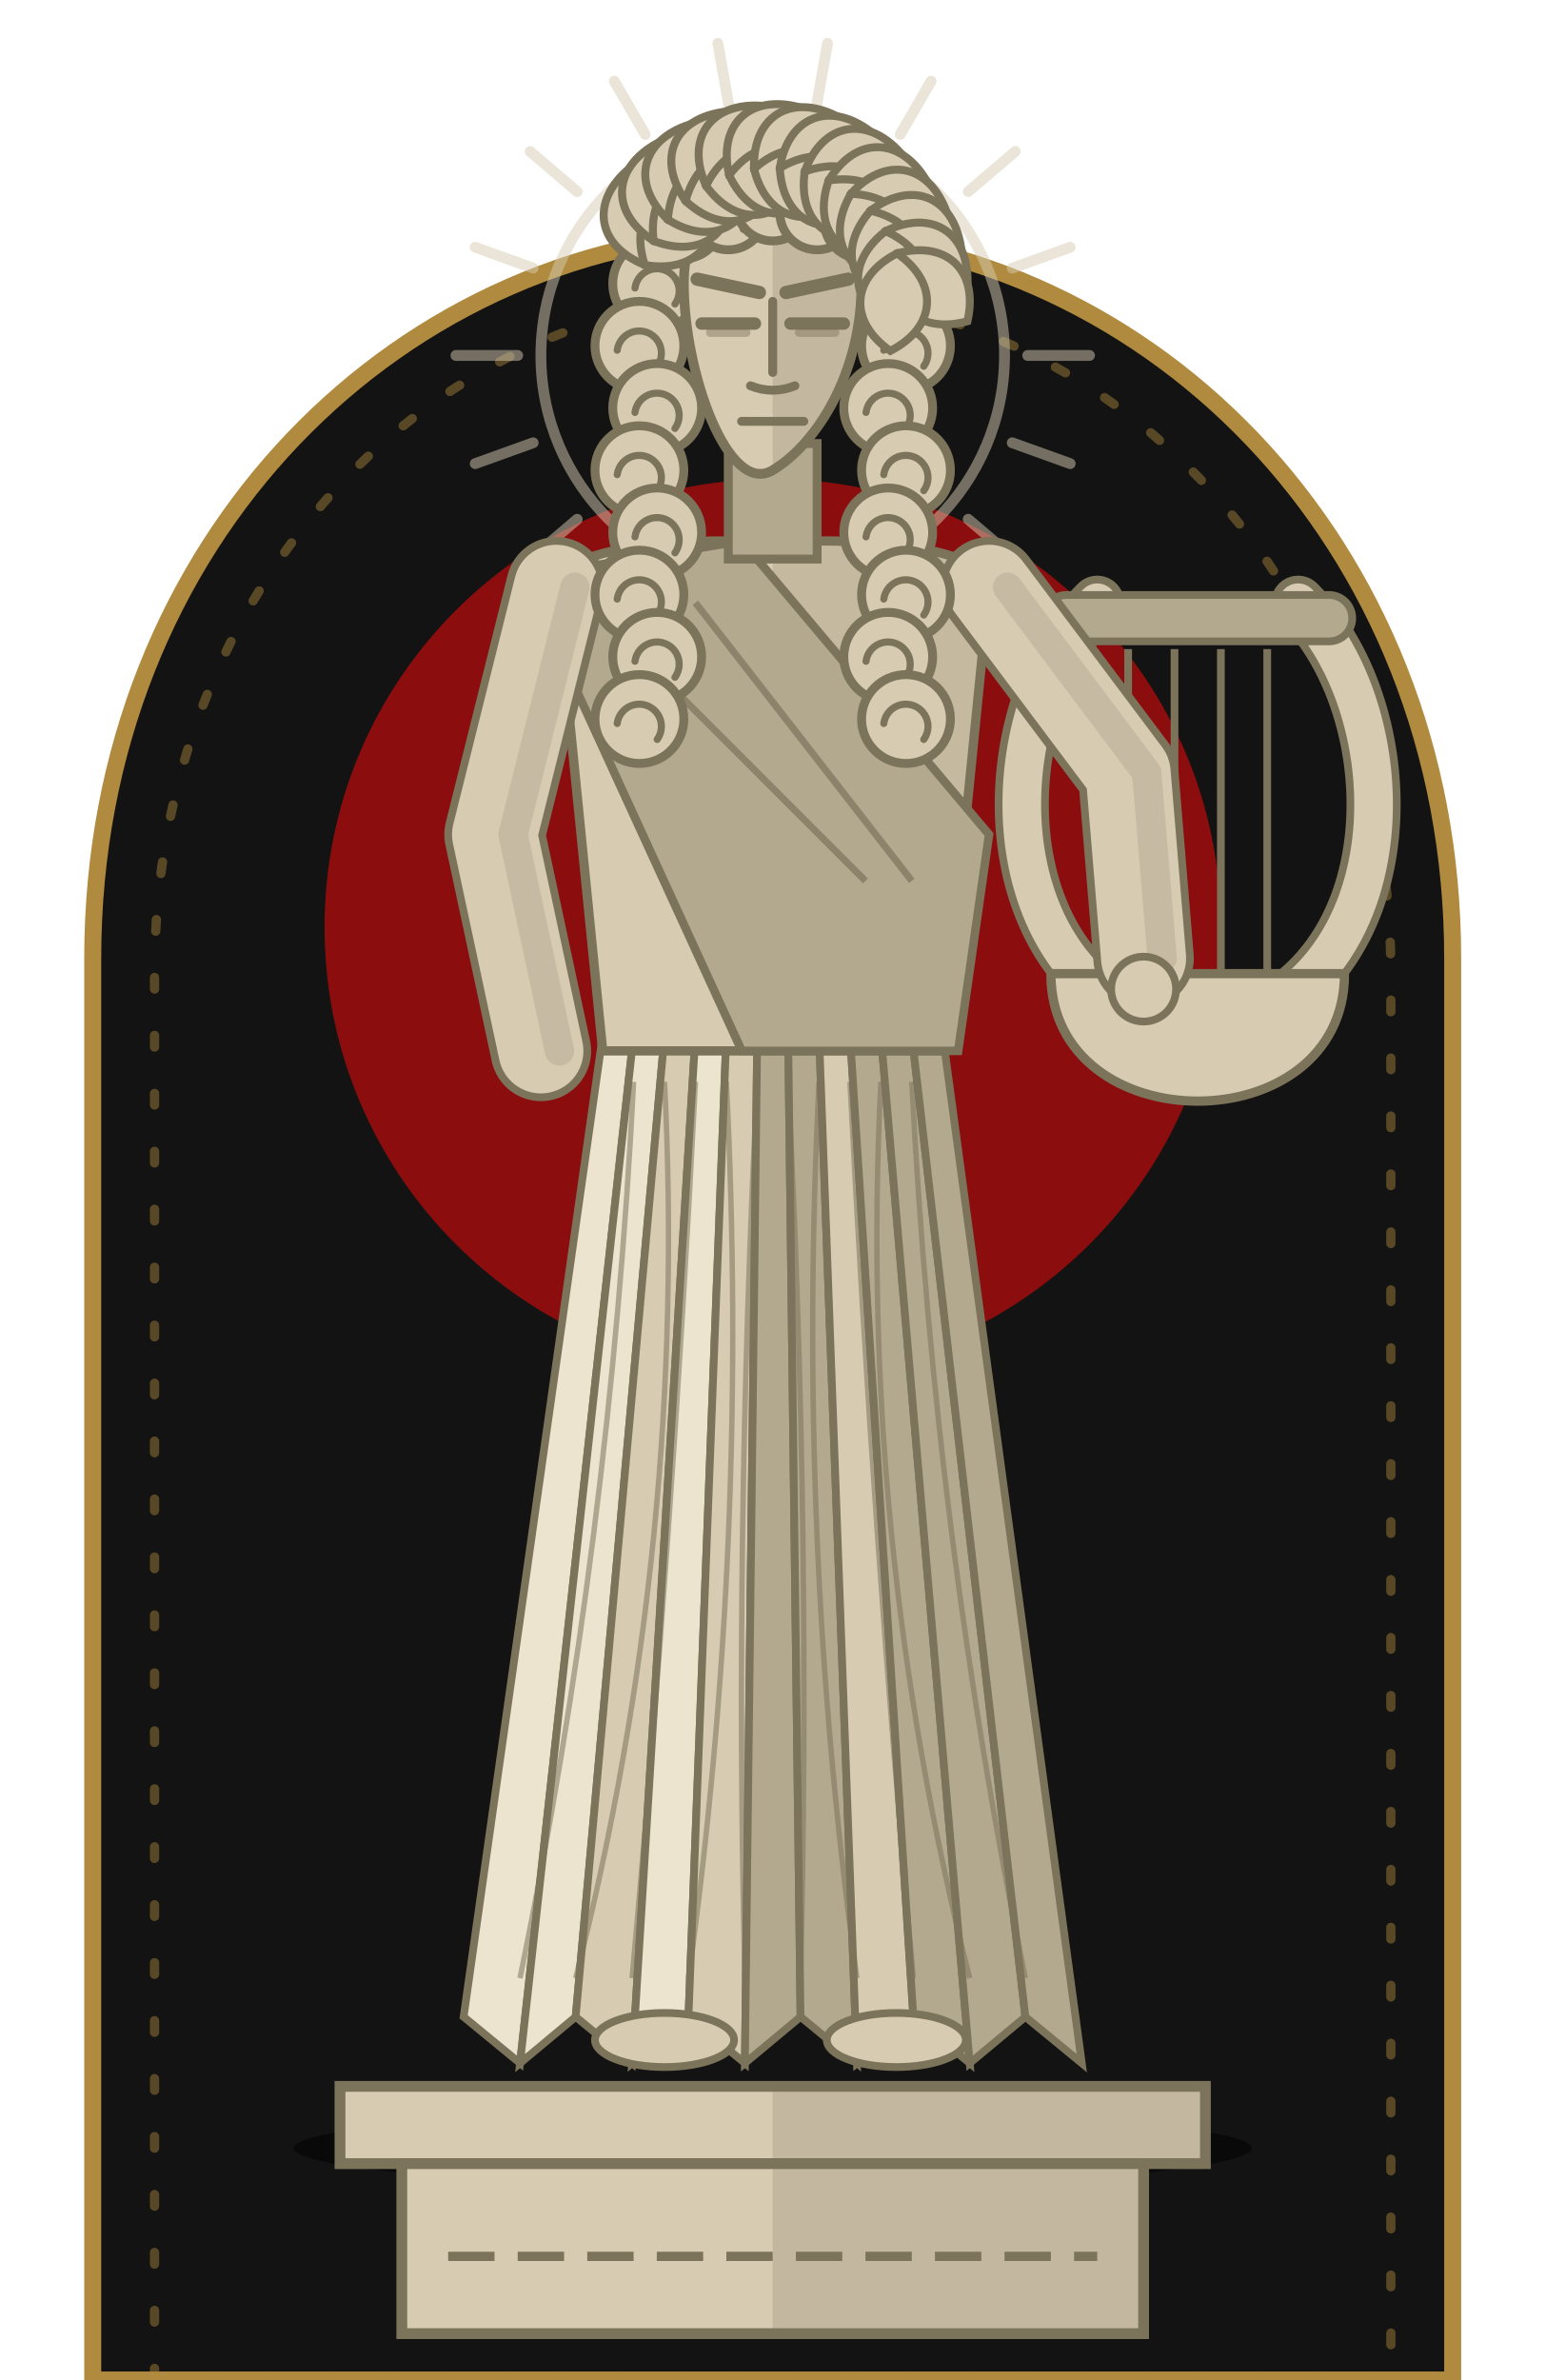
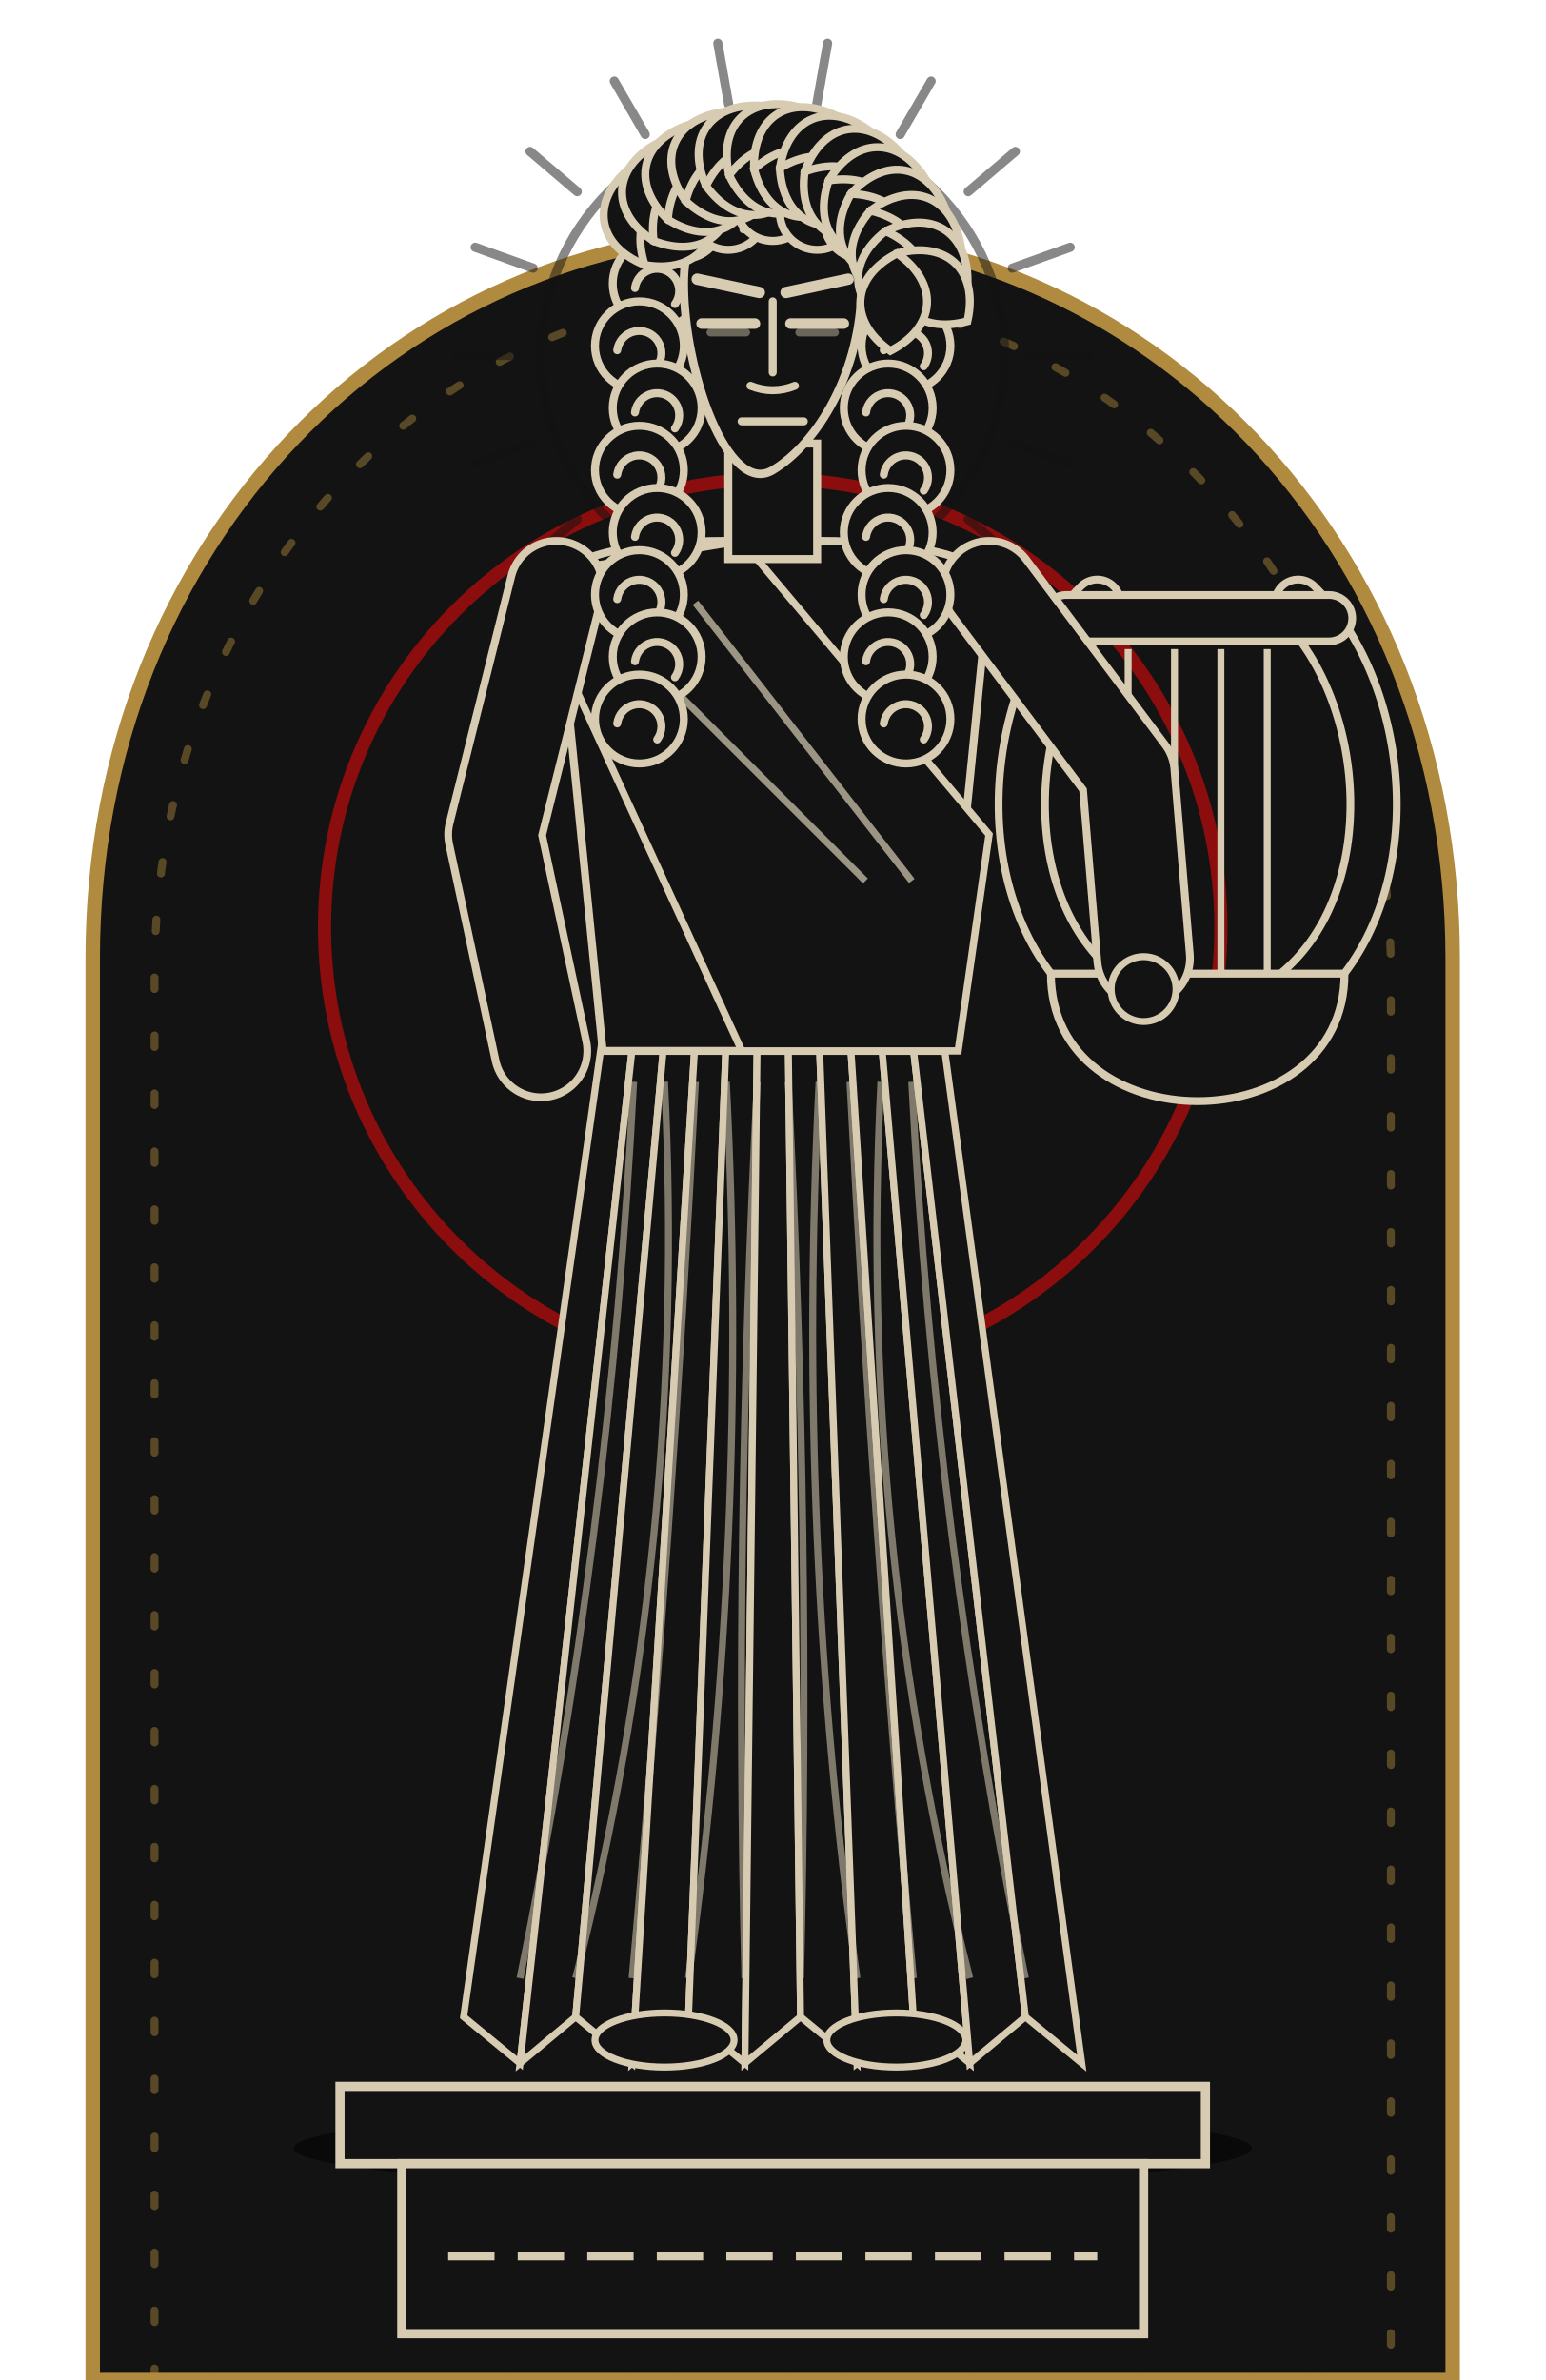
<svg xmlns="http://www.w3.org/2000/svg" viewBox="0 -8 200 308" role="img" aria-label="Apollon: defne taçlı, lir tutan mermer heykel">
-   <path d="M12 300V116C12 62 52 22 100 22S188 62 188 116V300Z" fill="#131313" stroke="#b08a3e" stroke-width="2.2" />
-   <path d="M20 300V118C20 68 56 30 100 30S180 68 180 118V300Z" fill="none" stroke="#b08a3e" stroke-opacity=".45" stroke-width="1.2" stroke-dasharray="1.5 6" stroke-linecap="round" />
-   <circle cx="100" cy="112" r="58" fill="#8b0d0d" />
-   <circle cx="100" cy="38" r="30" fill="none" stroke="#d7ccb2" stroke-opacity=".5" stroke-width="1.4" />
-   <path d="M133.0 38.0L141.0 38.0" stroke="#d7ccb2" stroke-opacity=".5" stroke-width="1.4" stroke-linecap="round" />
-   <path d="M131.0 49.3L138.5 52.0" stroke="#d7ccb2" stroke-opacity=".5" stroke-width="1.4" stroke-linecap="round" />
-   <path d="M125.3 59.2L131.4 64.4" stroke="#d7ccb2" stroke-opacity=".5" stroke-width="1.4" stroke-linecap="round" />
-   <path d="M116.5 66.6L120.5 73.5" stroke="#d7ccb2" stroke-opacity=".5" stroke-width="1.4" stroke-linecap="round" />
-   <path d="M105.7 70.5L107.1 78.4" stroke="#d7ccb2" stroke-opacity=".5" stroke-width="1.4" stroke-linecap="round" />
-   <path d="M94.3 70.5L92.9 78.4" stroke="#d7ccb2" stroke-opacity=".5" stroke-width="1.4" stroke-linecap="round" />
-   <path d="M83.5 66.6L79.5 73.5" stroke="#d7ccb2" stroke-opacity=".5" stroke-width="1.4" stroke-linecap="round" />
-   <path d="M74.7 59.2L68.6 64.4" stroke="#d7ccb2" stroke-opacity=".5" stroke-width="1.4" stroke-linecap="round" />
-   <path d="M69.0 49.3L61.5 52.0" stroke="#d7ccb2" stroke-opacity=".5" stroke-width="1.4" stroke-linecap="round" />
-   <path d="M67.0 38.0L59.0 38.0" stroke="#d7ccb2" stroke-opacity=".5" stroke-width="1.4" stroke-linecap="round" />
-   <path d="M69.0 26.7L61.5 24.0" stroke="#d7ccb2" stroke-opacity=".5" stroke-width="1.4" stroke-linecap="round" />
-   <path d="M74.7 16.8L68.6 11.6" stroke="#d7ccb2" stroke-opacity=".5" stroke-width="1.4" stroke-linecap="round" />
-   <path d="M83.5 9.4L79.5 2.5" stroke="#d7ccb2" stroke-opacity=".5" stroke-width="1.4" stroke-linecap="round" />
-   <path d="M94.3 5.5L92.9 -2.4" stroke="#d7ccb2" stroke-opacity=".5" stroke-width="1.4" stroke-linecap="round" />
-   <path d="M105.7 5.5L107.1 -2.4" stroke="#d7ccb2" stroke-opacity=".5" stroke-width="1.4" stroke-linecap="round" />
-   <path d="M116.5 9.4L120.5 2.5" stroke="#d7ccb2" stroke-opacity=".5" stroke-width="1.4" stroke-linecap="round" />
-   <path d="M125.3 16.8L131.4 11.6" stroke="#d7ccb2" stroke-opacity=".5" stroke-width="1.4" stroke-linecap="round" />
-   <path d="M131.0 26.7L138.5 24.0" stroke="#d7ccb2" stroke-opacity=".5" stroke-width="1.4" stroke-linecap="round" />
-   <path d="M142 120C128 108 130 82 142 70" fill="none" stroke="#7c735b" stroke-width="7" stroke-linecap="round" />
-   <path d="M142 120C128 108 130 82 142 70" fill="none" stroke="#d7ccb2" stroke-width="5" stroke-linecap="round" />
-   <path d="M168 120C182 108 180 82 168 70" fill="none" stroke="#7c735b" stroke-width="7" stroke-linecap="round" />
-   <path d="M168 120C182 108 180 82 168 70" fill="none" stroke="#d7ccb2" stroke-width="5" stroke-linecap="round" />
-   <path d="M138 72H172" stroke="#7c735b" stroke-width="7" stroke-linecap="round" />
-   <path d="M138 72H172" stroke="#b3a98e" stroke-width="5" stroke-linecap="round" />
-   <path d="M146 76V122M152 76V122M158 76V122M164 76V122" stroke="#7c735b" stroke-width="1" />
-   <path d="M136 118C136 140 174 140 174 118Z" fill="#d7ccb2" stroke="#7c735b" stroke-width="1.2" />
-   <path d="M78.0 126L82.0 126L67.3 259.0L60.0 253.0Z" fill="#ece4cf" stroke="#7c735b" stroke-width="1" />
-   <path d="M82.0 126L86.0 126L74.5 253.0L67.3 259.0Z" fill="#ece4cf" stroke="#7c735b" stroke-width="1" />
-   <path d="M86.0 126L90.0 126L81.8 259.0L74.5 253.0Z" fill="#d7ccb2" stroke="#7c735b" stroke-width="1" />
-   <path d="M90.0 126L94.0 126L89.1 253.0L81.8 259.0Z" fill="#ece4cf" stroke="#7c735b" stroke-width="1" />
-   <path d="M94.0 126L98.0 126L96.4 259.0L89.1 253.0Z" fill="#d7ccb2" stroke="#7c735b" stroke-width="1" />
-   <path d="M98.0 126L102.0 126L103.6 253.0L96.4 259.0Z" fill="#b3a98e" stroke="#7c735b" stroke-width="1" />
-   <path d="M102.0 126L106.0 126L110.9 259.0L103.6 253.0Z" fill="#b3a98e" stroke="#7c735b" stroke-width="1" />
-   <path d="M106.0 126L110.0 126L118.2 253.0L110.9 259.0Z" fill="#d7ccb2" stroke="#7c735b" stroke-width="1" />
-   <path d="M110.0 126L114.0 126L125.5 259.0L118.2 253.0Z" fill="#b3a98e" stroke="#7c735b" stroke-width="1" />
-   <path d="M114.0 126L118.0 126L132.7 253.0L125.5 259.0Z" fill="#b3a98e" stroke="#7c735b" stroke-width="1" />
-   <path d="M118.0 126L122.0 126L140.0 259.0L132.7 253.0Z" fill="#b3a98e" stroke="#7c735b" stroke-width="1" />
-   <path d="M82.0 132Q79.0 191.0 67.3 248" fill="none" stroke="#7c735b" stroke-width=".7" opacity=".55" />
-   <path d="M86.0 132Q89.0 191.0 74.5 248" fill="none" stroke="#7c735b" stroke-width=".7" opacity=".55" />
-   <path d="M90.0 132Q87.0 191.0 81.8 248" fill="none" stroke="#7c735b" stroke-width=".7" opacity=".55" />
-   <path d="M94.0 132Q97.0 191.0 89.1 248" fill="none" stroke="#7c735b" stroke-width=".7" opacity=".55" />
-   <path d="M98.0 132Q95.0 191.0 96.4 248" fill="none" stroke="#7c735b" stroke-width=".7" opacity=".55" />
-   <path d="M102.0 132Q105.0 191.0 103.6 248" fill="none" stroke="#7c735b" stroke-width=".7" opacity=".55" />
-   <path d="M106.0 132Q103.0 191.0 110.9 248" fill="none" stroke="#7c735b" stroke-width=".7" opacity=".55" />
-   <path d="M110.0 132Q113.0 191.0 118.2 248" fill="none" stroke="#7c735b" stroke-width=".7" opacity=".55" />
-   <path d="M114.0 132Q111.0 191.0 125.5 248" fill="none" stroke="#7c735b" stroke-width=".7" opacity=".55" />
-   <path d="M118.0 132Q121.0 191.0 132.7 248" fill="none" stroke="#7c735b" stroke-width=".7" opacity=".55" />
-   <path d="M72 68C72 64 82 62 94 62H106C118 62 128 64 128 68L122 128H78Z" fill="#d7ccb2" stroke="#7c735b" stroke-width="1.2" />
-   <path d="M100 62H106C118 62 128 64 128 68L122 128H100Z" fill="#7c735b" opacity=".2" />
-   <path d="M82 86Q92 94 100 88Q108 94 118 86M100 88V122M86 102Q100 108 114 102" fill="none" stroke="#7c735b" stroke-width="1" opacity=".7" />
-   <circle cx="100" cy="114" r="1.4" fill="#7c735b" />
-   <path d="M72 66L96 62L128 100L124 128H96L74 80Z" fill="#b3a98e" stroke="#7c735b" stroke-width="1.1" />
-   <path d="M82 76Q96 90 112 106M90 70Q104 88 118 106" fill="none" stroke="#7c735b" stroke-width=".9" opacity=".7" />
-   <path d="M72 68 L64 100 L70 128" fill="none" stroke="#7c735b" stroke-width="13" stroke-linecap="round" stroke-linejoin="round" />
-   <path d="M72 68 L64 100 L70 128" fill="none" stroke="#d7ccb2" stroke-width="11" stroke-linecap="round" stroke-linejoin="round" />
-   <path d="M72 68 L64 100 L70 128" fill="none" stroke="#7c735b" stroke-opacity=".18" stroke-width="3.8" stroke-linecap="round" stroke-linejoin="round" transform="translate(2.4 0)" />
-   <path d="M128 68 L146 92 L148 116" fill="none" stroke="#7c735b" stroke-width="13" stroke-linecap="round" stroke-linejoin="round" />
-   <path d="M128 68 L146 92 L148 116" fill="none" stroke="#d7ccb2" stroke-width="11" stroke-linecap="round" stroke-linejoin="round" />
-   <path d="M128 68 L146 92 L148 116" fill="none" stroke="#7c735b" stroke-opacity=".18" stroke-width="3.8" stroke-linecap="round" stroke-linejoin="round" transform="translate(2.4 0)" />
-   <circle cx="148" cy="120" r="4.2" fill="#d7ccb2" stroke="#7c735b" stroke-width="1" />
+   <path d="M12 300V116C12 62 52 22 100 22S188 62 188 116V300Z" fill="#131313" stroke="#b08a3e" stroke-width="1.87" />
+   <path d="M20 300V118C20 68 56 30 100 30S180 68 180 118V300Z" fill="none" stroke="#b08a3e" stroke-opacity=".45" stroke-width="1.02" stroke-dasharray="1.5 6" stroke-linecap="round" />
+   <circle cx="100" cy="112" r="58" fill="none" stroke="#8b0d0d" stroke-width="1.70" />
+   <circle cx="100" cy="38" r="30" fill="none" stroke="#131313" stroke-opacity=".5" stroke-width="1.19" />
+   <path d="M133.0 38.0L141.0 38.0" stroke="#131313" stroke-opacity=".5" stroke-width="1.19" stroke-linecap="round" />
+   <path d="M131.0 49.3L138.5 52.0" stroke="#131313" stroke-opacity=".5" stroke-width="1.19" stroke-linecap="round" />
+   <path d="M125.3 59.2L131.4 64.4" stroke="#131313" stroke-opacity=".5" stroke-width="1.19" stroke-linecap="round" />
+   <path d="M116.5 66.6L120.5 73.5" stroke="#131313" stroke-opacity=".5" stroke-width="1.19" stroke-linecap="round" />
+   <path d="M105.7 70.5L107.1 78.4" stroke="#131313" stroke-opacity=".5" stroke-width="1.19" stroke-linecap="round" />
+   <path d="M94.3 70.5L92.9 78.4" stroke="#131313" stroke-opacity=".5" stroke-width="1.19" stroke-linecap="round" />
+   <path d="M83.5 66.6L79.5 73.5" stroke="#131313" stroke-opacity=".5" stroke-width="1.19" stroke-linecap="round" />
+   <path d="M74.7 59.2L68.6 64.4" stroke="#131313" stroke-opacity=".5" stroke-width="1.19" stroke-linecap="round" />
+   <path d="M69.0 49.3L61.5 52.0" stroke="#131313" stroke-opacity=".5" stroke-width="1.19" stroke-linecap="round" />
+   <path d="M67.0 38.0L59.0 38.0" stroke="#131313" stroke-opacity=".5" stroke-width="1.19" stroke-linecap="round" />
+   <path d="M69.0 26.7L61.5 24.0" stroke="#131313" stroke-opacity=".5" stroke-width="1.19" stroke-linecap="round" />
+   <path d="M74.7 16.8L68.6 11.6" stroke="#131313" stroke-opacity=".5" stroke-width="1.19" stroke-linecap="round" />
+   <path d="M83.5 9.4L79.5 2.5" stroke="#131313" stroke-opacity=".5" stroke-width="1.19" stroke-linecap="round" />
+   <path d="M94.3 5.5L92.9 -2.4" stroke="#131313" stroke-opacity=".5" stroke-width="1.19" stroke-linecap="round" />
+   <path d="M105.7 5.5L107.1 -2.4" stroke="#131313" stroke-opacity=".5" stroke-width="1.19" stroke-linecap="round" />
+   <path d="M116.5 9.4L120.5 2.5" stroke="#131313" stroke-opacity=".5" stroke-width="1.19" stroke-linecap="round" />
+   <path d="M125.3 16.8L131.4 11.6" stroke="#131313" stroke-opacity=".5" stroke-width="1.19" stroke-linecap="round" />
+   <path d="M131.0 26.7L138.5 24.0" stroke="#131313" stroke-opacity=".5" stroke-width="1.19" stroke-linecap="round" />
+   <path d="M142 120C128 108 130 82 142 70" fill="none" stroke="#d7ccb2" stroke-width="7" stroke-linecap="round" />
+   <path d="M142 120C128 108 130 82 142 70" fill="none" stroke="#131313" stroke-width="5" stroke-linecap="round" />
+   <path d="M168 120C182 108 180 82 168 70" fill="none" stroke="#d7ccb2" stroke-width="7" stroke-linecap="round" />
+   <path d="M168 120C182 108 180 82 168 70" fill="none" stroke="#131313" stroke-width="5" stroke-linecap="round" />
+   <path d="M138 72H172" stroke="#d7ccb2" stroke-width="7" stroke-linecap="round" />
+   <path d="M138 72H172" stroke="#131313" stroke-width="5" stroke-linecap="round" />
+   <path d="M146 76V122M152 76V122M158 76V122M164 76V122" stroke="#d7ccb2" stroke-width="0.90" />
+   <path d="M136 118C136 140 174 140 174 118Z" fill="#131313" stroke="#d7ccb2" stroke-width="1.02" />
+   <path d="M78.0 126L82.0 126L67.3 259.0L60.0 253.0Z" fill="#131313" stroke="#d7ccb2" stroke-width="0.90" />
+   <path d="M82.0 126L86.0 126L74.5 253.0L67.3 259.0Z" fill="#131313" stroke="#d7ccb2" stroke-width="0.90" />
+   <path d="M86.0 126L90.0 126L81.8 259.0L74.5 253.0Z" fill="#131313" stroke="#d7ccb2" stroke-width="0.90" />
+   <path d="M90.0 126L94.0 126L89.1 253.0L81.8 259.0Z" fill="#131313" stroke="#d7ccb2" stroke-width="0.90" />
+   <path d="M94.0 126L98.0 126L96.4 259.0L89.1 253.0Z" fill="#131313" stroke="#d7ccb2" stroke-width="0.90" />
+   <path d="M98.0 126L102.0 126L103.6 253.0L96.4 259.0Z" fill="#131313" stroke="#d7ccb2" stroke-width="0.90" />
+   <path d="M102.0 126L106.0 126L110.9 259.0L103.6 253.0Z" fill="#131313" stroke="#d7ccb2" stroke-width="0.90" />
+   <path d="M106.0 126L110.0 126L118.2 253.0L110.9 259.0Z" fill="#131313" stroke="#d7ccb2" stroke-width="0.90" />
+   <path d="M110.0 126L114.0 126L125.5 259.0L118.2 253.0Z" fill="#131313" stroke="#d7ccb2" stroke-width="0.90" />
+   <path d="M114.0 126L118.0 126L132.7 253.0L125.5 259.0Z" fill="#131313" stroke="#d7ccb2" stroke-width="0.90" />
+   <path d="M118.0 126L122.0 126L140.0 259.0L132.7 253.0Z" fill="#131313" stroke="#d7ccb2" stroke-width="0.90" />
+   <path d="M82.0 132Q79.0 191.0 67.3 248" fill="none" stroke="#d7ccb2" stroke-width="0.90" opacity=".55" />
+   <path d="M86.0 132Q89.0 191.0 74.5 248" fill="none" stroke="#d7ccb2" stroke-width="0.90" opacity=".55" />
+   <path d="M90.0 132Q87.0 191.0 81.8 248" fill="none" stroke="#d7ccb2" stroke-width="0.90" opacity=".55" />
+   <path d="M94.0 132Q97.0 191.0 89.1 248" fill="none" stroke="#d7ccb2" stroke-width="0.90" opacity=".55" />
+   <path d="M98.0 132Q95.0 191.0 96.4 248" fill="none" stroke="#d7ccb2" stroke-width="0.90" opacity=".55" />
+   <path d="M102.0 132Q105.0 191.0 103.6 248" fill="none" stroke="#d7ccb2" stroke-width="0.90" opacity=".55" />
+   <path d="M106.0 132Q103.0 191.0 110.9 248" fill="none" stroke="#d7ccb2" stroke-width="0.90" opacity=".55" />
+   <path d="M110.0 132Q113.0 191.0 118.2 248" fill="none" stroke="#d7ccb2" stroke-width="0.90" opacity=".55" />
+   <path d="M114.0 132Q111.0 191.0 125.5 248" fill="none" stroke="#d7ccb2" stroke-width="0.90" opacity=".55" />
+   <path d="M118.0 132Q121.0 191.0 132.7 248" fill="none" stroke="#d7ccb2" stroke-width="0.90" opacity=".55" />
+   <path d="M72 68C72 64 82 62 94 62H106C118 62 128 64 128 68L122 128H78Z" fill="#131313" stroke="#d7ccb2" stroke-width="1.02" />
+   <path d="M82 86Q92 94 100 88Q108 94 118 86M100 88V122M86 102Q100 108 114 102" fill="none" stroke="#d7ccb2" stroke-width="0.90" opacity=".7" />
+   <circle cx="100" cy="114" r="1.4" fill="#d7ccb2" />
+   <path d="M72 66L96 62L128 100L124 128H96L74 80Z" fill="#131313" stroke="#d7ccb2" stroke-width="0.94" />
+   <path d="M82 76Q96 90 112 106M90 70Q104 88 118 106" fill="none" stroke="#d7ccb2" stroke-width="0.90" opacity=".7" />
+   <path d="M72 68 L64 100 L70 128" fill="none" stroke="#d7ccb2" stroke-width="13" stroke-linecap="round" stroke-linejoin="round" />
+   <path d="M72 68 L64 100 L70 128" fill="none" stroke="#131313" stroke-width="11" stroke-linecap="round" stroke-linejoin="round" />
+   <path d="M128 68 L146 92 L148 116" fill="none" stroke="#d7ccb2" stroke-width="13" stroke-linecap="round" stroke-linejoin="round" />
+   <path d="M128 68 L146 92 L148 116" fill="none" stroke="#131313" stroke-width="11" stroke-linecap="round" stroke-linejoin="round" />
+   <circle cx="148" cy="120" r="4.2" fill="#131313" stroke="#d7ccb2" stroke-width="0.90" />
  <g transform="translate(100 54) scale(1.15) translate(-100 -54)">
-     <circle cx="87.0" cy="32.0" r="5" fill="#d7ccb2" stroke="#7c735b" stroke-width="1" />
-     <path d="M84.5 32.5a2.5 2.5 0 1 1 4.5 1.8" fill="none" stroke="#7c735b" stroke-width=".8" stroke-linecap="round" />
-     <circle cx="113.0" cy="32.0" r="5" fill="#d7ccb2" stroke="#7c735b" stroke-width="1" />
-     <path d="M110.5 32.5a2.5 2.5 0 1 1 4.5 1.8" fill="none" stroke="#7c735b" stroke-width=".8" stroke-linecap="round" />
-     <circle cx="85.0" cy="39.0" r="5" fill="#d7ccb2" stroke="#7c735b" stroke-width="1" />
-     <path d="M82.5 39.5a2.5 2.5 0 1 1 4.5 1.8" fill="none" stroke="#7c735b" stroke-width=".8" stroke-linecap="round" />
-     <circle cx="115.0" cy="39.0" r="5" fill="#d7ccb2" stroke="#7c735b" stroke-width="1" />
-     <path d="M112.5 39.5a2.5 2.5 0 1 1 4.5 1.8" fill="none" stroke="#7c735b" stroke-width=".8" stroke-linecap="round" />
-     <circle cx="87.0" cy="46.0" r="5" fill="#d7ccb2" stroke="#7c735b" stroke-width="1" />
-     <path d="M84.5 46.5a2.5 2.5 0 1 1 4.5 1.8" fill="none" stroke="#7c735b" stroke-width=".8" stroke-linecap="round" />
-     <circle cx="113.0" cy="46.0" r="5" fill="#d7ccb2" stroke="#7c735b" stroke-width="1" />
-     <path d="M110.5 46.5a2.5 2.5 0 1 1 4.5 1.8" fill="none" stroke="#7c735b" stroke-width=".8" stroke-linecap="round" />
-     <circle cx="85.0" cy="53.0" r="5" fill="#d7ccb2" stroke="#7c735b" stroke-width="1" />
-     <path d="M82.5 53.5a2.5 2.5 0 1 1 4.5 1.8" fill="none" stroke="#7c735b" stroke-width=".8" stroke-linecap="round" />
-     <circle cx="115.0" cy="53.0" r="5" fill="#d7ccb2" stroke="#7c735b" stroke-width="1" />
-     <path d="M112.5 53.5a2.5 2.5 0 1 1 4.5 1.8" fill="none" stroke="#7c735b" stroke-width=".8" stroke-linecap="round" />
-     <circle cx="87.0" cy="60.0" r="5" fill="#d7ccb2" stroke="#7c735b" stroke-width="1" />
-     <path d="M84.5 60.5a2.5 2.5 0 1 1 4.5 1.8" fill="none" stroke="#7c735b" stroke-width=".8" stroke-linecap="round" />
-     <circle cx="113.0" cy="60.0" r="5" fill="#d7ccb2" stroke="#7c735b" stroke-width="1" />
-     <path d="M110.5 60.5a2.5 2.5 0 1 1 4.5 1.8" fill="none" stroke="#7c735b" stroke-width=".8" stroke-linecap="round" />
-     <circle cx="85.0" cy="67.0" r="5" fill="#d7ccb2" stroke="#7c735b" stroke-width="1" />
-     <path d="M82.5 67.5a2.5 2.5 0 1 1 4.5 1.8" fill="none" stroke="#7c735b" stroke-width=".8" stroke-linecap="round" />
-     <circle cx="115.0" cy="67.0" r="5" fill="#d7ccb2" stroke="#7c735b" stroke-width="1" />
-     <path d="M112.5 67.5a2.5 2.5 0 1 1 4.5 1.8" fill="none" stroke="#7c735b" stroke-width=".8" stroke-linecap="round" />
-     <circle cx="87.0" cy="74.0" r="5" fill="#d7ccb2" stroke="#7c735b" stroke-width="1" />
-     <path d="M84.5 74.5a2.5 2.5 0 1 1 4.5 1.8" fill="none" stroke="#7c735b" stroke-width=".8" stroke-linecap="round" />
-     <circle cx="113.0" cy="74.0" r="5" fill="#d7ccb2" stroke="#7c735b" stroke-width="1" />
-     <path d="M110.5 74.5a2.5 2.5 0 1 1 4.5 1.8" fill="none" stroke="#7c735b" stroke-width=".8" stroke-linecap="round" />
-     <circle cx="85.0" cy="81.0" r="5" fill="#d7ccb2" stroke="#7c735b" stroke-width="1" />
-     <path d="M82.5 81.5a2.5 2.5 0 1 1 4.5 1.8" fill="none" stroke="#7c735b" stroke-width=".8" stroke-linecap="round" />
-     <circle cx="115.0" cy="81.0" r="5" fill="#d7ccb2" stroke="#7c735b" stroke-width="1" />
-     <path d="M112.5 81.5a2.5 2.5 0 1 1 4.5 1.8" fill="none" stroke="#7c735b" stroke-width=".8" stroke-linecap="round" />
-     <path d="M95 50H105V63H95Z" fill="#b3a98e" stroke="#7c735b" stroke-width="1" />
-     <path d="M90 32C90 24 95 20 100 20S110 24 110 32C110 42 105 50 100 53S90 42 90 32Z" fill="#d7ccb2" stroke="#7c735b" stroke-width="1.1" />
-     <path d="M100 20C105 20 110 24 110 32C110 42 105 50 100 53Z" fill="#7c735b" opacity=".22" />
-     <path d="M91.5 31.5L98.5 33M101.5 33L108.5 31.5" fill="none" stroke="#7c735b" stroke-width="1.5" stroke-linecap="round" />
-     <path d="M92 36.5H98M102 36.5H108" fill="none" stroke="#7c735b" stroke-width="1.4" stroke-linecap="round" />
-     <path d="M93 37.5H97M103 37.5H107" fill="none" stroke="#7c735b" stroke-opacity=".45" stroke-width="1" stroke-linecap="round" />
-     <path d="M100 34V42M97.5 43.5Q100 44.5 102.5 43.5" fill="none" stroke="#7c735b" stroke-width="1" stroke-linecap="round" />
-     <path d="M96.5 47.5H103.5" fill="none" stroke="#7c735b" stroke-width="1" stroke-linecap="round" />
-     <circle cx="90.0" cy="25.0" r="4.2" fill="#d7ccb2" stroke="#7c735b" stroke-width="1" />
-     <path d="M87.9 25.4a2.1 2.1 0 1 1 3.8 1.5" fill="none" stroke="#7c735b" stroke-width=".8" stroke-linecap="round" />
-     <circle cx="95.0" cy="24.0" r="4.2" fill="#d7ccb2" stroke="#7c735b" stroke-width="1" />
-     <path d="M92.9 24.4a2.1 2.1 0 1 1 3.8 1.5" fill="none" stroke="#7c735b" stroke-width=".8" stroke-linecap="round" />
-     <circle cx="100.0" cy="23.0" r="4.2" fill="#d7ccb2" stroke="#7c735b" stroke-width="1" />
-     <path d="M97.9 23.4a2.1 2.1 0 1 1 3.8 1.5" fill="none" stroke="#7c735b" stroke-width=".8" stroke-linecap="round" />
-     <circle cx="105.0" cy="24.0" r="4.2" fill="#d7ccb2" stroke="#7c735b" stroke-width="1" />
-     <path d="M102.9 24.4a2.1 2.1 0 1 1 3.8 1.5" fill="none" stroke="#7c735b" stroke-width=".8" stroke-linecap="round" />
-     <circle cx="110.0" cy="25.0" r="4.2" fill="#d7ccb2" stroke="#7c735b" stroke-width="1" />
-     <path d="M107.9 25.4a2.1 2.1 0 1 1 3.8 1.5" fill="none" stroke="#7c735b" stroke-width=".8" stroke-linecap="round" />
-     <path transform="translate(85.6 29.9) rotate(261.0) scale(1.0)" d="M0 0C3-5 8-5 11 0 8 5 3 5 0 0Z" fill="#d7ccb2" stroke="#7c735b" stroke-width="0.90" />
-     <path transform="translate(85.6 29.9) rotate(311.0) scale(1.0)" d="M0 0C3-5 8-5 11 0 8 5 3 5 0 0Z" fill="#d7ccb2" stroke="#7c735b" stroke-width="0.90" />
-     <path transform="translate(86.6 27.2) rotate(272.0) scale(1.0)" d="M0 0C3-5 8-5 11 0 8 5 3 5 0 0Z" fill="#d7ccb2" stroke="#7c735b" stroke-width="0.90" />
-     <path transform="translate(86.6 27.2) rotate(322.0) scale(1.0)" d="M0 0C3-5 8-5 11 0 8 5 3 5 0 0Z" fill="#d7ccb2" stroke="#7c735b" stroke-width="0.90" />
-     <path transform="translate(88.2 24.8) rotate(283.0) scale(1.0)" d="M0 0C3-5 8-5 11 0 8 5 3 5 0 0Z" fill="#d7ccb2" stroke="#7c735b" stroke-width="0.90" />
-     <path transform="translate(88.2 24.8) rotate(333.0) scale(1.0)" d="M0 0C3-5 8-5 11 0 8 5 3 5 0 0Z" fill="#d7ccb2" stroke="#7c735b" stroke-width="0.90" />
-     <path transform="translate(90.2 22.7) rotate(294.0) scale(1.0)" d="M0 0C3-5 8-5 11 0 8 5 3 5 0 0Z" fill="#d7ccb2" stroke="#7c735b" stroke-width="0.90" />
-     <path transform="translate(90.2 22.7) rotate(344.0) scale(1.0)" d="M0 0C3-5 8-5 11 0 8 5 3 5 0 0Z" fill="#d7ccb2" stroke="#7c735b" stroke-width="0.90" />
-     <path transform="translate(92.5 21.0) rotate(305.0) scale(1.0)" d="M0 0C3-5 8-5 11 0 8 5 3 5 0 0Z" fill="#d7ccb2" stroke="#7c735b" stroke-width="0.90" />
-     <path transform="translate(92.5 21.0) rotate(355.0) scale(1.0)" d="M0 0C3-5 8-5 11 0 8 5 3 5 0 0Z" fill="#d7ccb2" stroke="#7c735b" stroke-width="0.90" />
-     <path transform="translate(95.1 19.8) rotate(316.0) scale(1.0)" d="M0 0C3-5 8-5 11 0 8 5 3 5 0 0Z" fill="#d7ccb2" stroke="#7c735b" stroke-width="0.90" />
-     <path transform="translate(95.1 19.8) rotate(366.0) scale(1.0)" d="M0 0C3-5 8-5 11 0 8 5 3 5 0 0Z" fill="#d7ccb2" stroke="#7c735b" stroke-width="0.90" />
-     <path transform="translate(97.9 19.1) rotate(327.0) scale(1.0)" d="M0 0C3-5 8-5 11 0 8 5 3 5 0 0Z" fill="#d7ccb2" stroke="#7c735b" stroke-width="0.90" />
-     <path transform="translate(97.9 19.1) rotate(377.0) scale(1.0)" d="M0 0C3-5 8-5 11 0 8 5 3 5 0 0Z" fill="#d7ccb2" stroke="#7c735b" stroke-width="0.90" />
-     <path transform="translate(100.8 19.0) rotate(338.0) scale(1.0)" d="M0 0C3-5 8-5 11 0 8 5 3 5 0 0Z" fill="#d7ccb2" stroke="#7c735b" stroke-width="0.90" />
-     <path transform="translate(100.8 19.0) rotate(388.0) scale(1.0)" d="M0 0C3-5 8-5 11 0 8 5 3 5 0 0Z" fill="#d7ccb2" stroke="#7c735b" stroke-width="0.90" />
-     <path transform="translate(103.6 19.4) rotate(349.0) scale(1.0)" d="M0 0C3-5 8-5 11 0 8 5 3 5 0 0Z" fill="#d7ccb2" stroke="#7c735b" stroke-width="0.90" />
-     <path transform="translate(103.6 19.4) rotate(399.0) scale(1.0)" d="M0 0C3-5 8-5 11 0 8 5 3 5 0 0Z" fill="#d7ccb2" stroke="#7c735b" stroke-width="0.90" />
-     <path transform="translate(106.3 20.4) rotate(360.0) scale(1.0)" d="M0 0C3-5 8-5 11 0 8 5 3 5 0 0Z" fill="#d7ccb2" stroke="#7c735b" stroke-width="0.90" />
-     <path transform="translate(106.3 20.4) rotate(410.0) scale(1.0)" d="M0 0C3-5 8-5 11 0 8 5 3 5 0 0Z" fill="#d7ccb2" stroke="#7c735b" stroke-width="0.90" />
-     <path transform="translate(108.8 21.9) rotate(371.0) scale(1.0)" d="M0 0C3-5 8-5 11 0 8 5 3 5 0 0Z" fill="#d7ccb2" stroke="#7c735b" stroke-width="0.90" />
-     <path transform="translate(108.8 21.9) rotate(421.0) scale(1.0)" d="M0 0C3-5 8-5 11 0 8 5 3 5 0 0Z" fill="#d7ccb2" stroke="#7c735b" stroke-width="0.90" />
-     <path transform="translate(111.0 23.8) rotate(382.0) scale(1.0)" d="M0 0C3-5 8-5 11 0 8 5 3 5 0 0Z" fill="#d7ccb2" stroke="#7c735b" stroke-width="0.90" />
-     <path transform="translate(111.0 23.8) rotate(432.0) scale(1.0)" d="M0 0C3-5 8-5 11 0 8 5 3 5 0 0Z" fill="#d7ccb2" stroke="#7c735b" stroke-width="0.90" />
-     <path transform="translate(112.7 26.1) rotate(393.0) scale(1.0)" d="M0 0C3-5 8-5 11 0 8 5 3 5 0 0Z" fill="#d7ccb2" stroke="#7c735b" stroke-width="0.90" />
-     <path transform="translate(112.7 26.1) rotate(443.0) scale(1.0)" d="M0 0C3-5 8-5 11 0 8 5 3 5 0 0Z" fill="#d7ccb2" stroke="#7c735b" stroke-width="0.90" />
-     <path transform="translate(114.0 28.6) rotate(404.0) scale(1.0)" d="M0 0C3-5 8-5 11 0 8 5 3 5 0 0Z" fill="#d7ccb2" stroke="#7c735b" stroke-width="0.90" />
-     <path transform="translate(114.0 28.6) rotate(454.0) scale(1.0)" d="M0 0C3-5 8-5 11 0 8 5 3 5 0 0Z" fill="#d7ccb2" stroke="#7c735b" stroke-width="0.90" />
+     <circle cx="87.0" cy="32.0" r="5" fill="#131313" stroke="#d7ccb2" stroke-width="0.90" />
+     <path d="M84.5 32.5a2.5 2.5 0 1 1 4.5 1.8" fill="none" stroke="#d7ccb2" stroke-width="0.90" stroke-linecap="round" />
+     <circle cx="113.0" cy="32.0" r="5" fill="#131313" stroke="#d7ccb2" stroke-width="0.90" />
+     <path d="M110.5 32.5a2.5 2.5 0 1 1 4.5 1.8" fill="none" stroke="#d7ccb2" stroke-width="0.90" stroke-linecap="round" />
+     <circle cx="85.0" cy="39.0" r="5" fill="#131313" stroke="#d7ccb2" stroke-width="0.90" />
+     <path d="M82.5 39.5a2.5 2.5 0 1 1 4.5 1.8" fill="none" stroke="#d7ccb2" stroke-width="0.90" stroke-linecap="round" />
+     <circle cx="115.0" cy="39.0" r="5" fill="#131313" stroke="#d7ccb2" stroke-width="0.90" />
+     <path d="M112.5 39.5a2.5 2.5 0 1 1 4.5 1.8" fill="none" stroke="#d7ccb2" stroke-width="0.90" stroke-linecap="round" />
+     <circle cx="87.0" cy="46.0" r="5" fill="#131313" stroke="#d7ccb2" stroke-width="0.90" />
+     <path d="M84.5 46.5a2.5 2.5 0 1 1 4.5 1.8" fill="none" stroke="#d7ccb2" stroke-width="0.90" stroke-linecap="round" />
+     <circle cx="113.0" cy="46.0" r="5" fill="#131313" stroke="#d7ccb2" stroke-width="0.90" />
+     <path d="M110.5 46.5a2.5 2.5 0 1 1 4.5 1.8" fill="none" stroke="#d7ccb2" stroke-width="0.90" stroke-linecap="round" />
+     <circle cx="85.0" cy="53.0" r="5" fill="#131313" stroke="#d7ccb2" stroke-width="0.90" />
+     <path d="M82.5 53.5a2.5 2.5 0 1 1 4.5 1.8" fill="none" stroke="#d7ccb2" stroke-width="0.90" stroke-linecap="round" />
+     <circle cx="115.0" cy="53.0" r="5" fill="#131313" stroke="#d7ccb2" stroke-width="0.90" />
+     <path d="M112.5 53.5a2.5 2.5 0 1 1 4.5 1.8" fill="none" stroke="#d7ccb2" stroke-width="0.90" stroke-linecap="round" />
+     <circle cx="87.0" cy="60.0" r="5" fill="#131313" stroke="#d7ccb2" stroke-width="0.90" />
+     <path d="M84.5 60.5a2.5 2.5 0 1 1 4.5 1.8" fill="none" stroke="#d7ccb2" stroke-width="0.90" stroke-linecap="round" />
+     <circle cx="113.0" cy="60.0" r="5" fill="#131313" stroke="#d7ccb2" stroke-width="0.90" />
+     <path d="M110.5 60.5a2.5 2.5 0 1 1 4.5 1.8" fill="none" stroke="#d7ccb2" stroke-width="0.90" stroke-linecap="round" />
+     <circle cx="85.0" cy="67.0" r="5" fill="#131313" stroke="#d7ccb2" stroke-width="0.90" />
+     <path d="M82.5 67.5a2.5 2.5 0 1 1 4.5 1.8" fill="none" stroke="#d7ccb2" stroke-width="0.90" stroke-linecap="round" />
+     <circle cx="115.0" cy="67.0" r="5" fill="#131313" stroke="#d7ccb2" stroke-width="0.90" />
+     <path d="M112.5 67.5a2.5 2.5 0 1 1 4.5 1.8" fill="none" stroke="#d7ccb2" stroke-width="0.90" stroke-linecap="round" />
+     <circle cx="87.0" cy="74.0" r="5" fill="#131313" stroke="#d7ccb2" stroke-width="0.90" />
+     <path d="M84.5 74.5a2.5 2.5 0 1 1 4.5 1.8" fill="none" stroke="#d7ccb2" stroke-width="0.90" stroke-linecap="round" />
+     <circle cx="113.0" cy="74.0" r="5" fill="#131313" stroke="#d7ccb2" stroke-width="0.90" />
+     <path d="M110.5 74.5a2.5 2.5 0 1 1 4.5 1.8" fill="none" stroke="#d7ccb2" stroke-width="0.90" stroke-linecap="round" />
+     <circle cx="85.0" cy="81.0" r="5" fill="#131313" stroke="#d7ccb2" stroke-width="0.90" />
+     <path d="M82.5 81.5a2.5 2.5 0 1 1 4.5 1.8" fill="none" stroke="#d7ccb2" stroke-width="0.90" stroke-linecap="round" />
+     <circle cx="115.0" cy="81.0" r="5" fill="#131313" stroke="#d7ccb2" stroke-width="0.90" />
+     <path d="M112.5 81.5a2.5 2.5 0 1 1 4.5 1.8" fill="none" stroke="#d7ccb2" stroke-width="0.90" stroke-linecap="round" />
+     <path d="M95 50H105V63H95Z" fill="#131313" stroke="#d7ccb2" stroke-width="0.90" />
+     <path d="M90 32C90 24 95 20 100 20S110 24 110 32C110 42 105 50 100 53S90 42 90 32Z" fill="#131313" stroke="#d7ccb2" stroke-width="0.94" />
+     <path d="M91.5 31.5L98.5 33M101.5 33L108.5 31.5" fill="none" stroke="#d7ccb2" stroke-width="1.27" stroke-linecap="round" />
+     <path d="M92 36.5H98M102 36.5H108" fill="none" stroke="#d7ccb2" stroke-width="1.19" stroke-linecap="round" />
+     <path d="M93 37.5H97M103 37.5H107" fill="none" stroke="#d7ccb2" stroke-opacity=".45" stroke-width="0.90" stroke-linecap="round" />
+     <path d="M100 34V42M97.5 43.5Q100 44.5 102.5 43.5" fill="none" stroke="#d7ccb2" stroke-width="0.90" stroke-linecap="round" />
+     <path d="M96.5 47.5H103.5" fill="none" stroke="#d7ccb2" stroke-width="0.90" stroke-linecap="round" />
+     <circle cx="90.0" cy="25.0" r="4.2" fill="#131313" stroke="#d7ccb2" stroke-width="0.90" />
+     <path d="M87.9 25.4a2.1 2.1 0 1 1 3.8 1.5" fill="none" stroke="#d7ccb2" stroke-width="0.90" stroke-linecap="round" />
+     <circle cx="95.0" cy="24.0" r="4.2" fill="#131313" stroke="#d7ccb2" stroke-width="0.90" />
+     <path d="M92.9 24.4a2.1 2.1 0 1 1 3.8 1.5" fill="none" stroke="#d7ccb2" stroke-width="0.90" stroke-linecap="round" />
+     <circle cx="100.0" cy="23.0" r="4.2" fill="#131313" stroke="#d7ccb2" stroke-width="0.90" />
+     <path d="M97.9 23.4a2.1 2.1 0 1 1 3.8 1.5" fill="none" stroke="#d7ccb2" stroke-width="0.90" stroke-linecap="round" />
+     <circle cx="105.0" cy="24.0" r="4.2" fill="#131313" stroke="#d7ccb2" stroke-width="0.90" />
+     <path d="M102.9 24.4a2.1 2.1 0 1 1 3.8 1.5" fill="none" stroke="#d7ccb2" stroke-width="0.90" stroke-linecap="round" />
+     <circle cx="110.0" cy="25.0" r="4.2" fill="#131313" stroke="#d7ccb2" stroke-width="0.90" />
+     <path d="M107.9 25.4a2.1 2.1 0 1 1 3.8 1.5" fill="none" stroke="#d7ccb2" stroke-width="0.90" stroke-linecap="round" />
+     <path transform="translate(85.6 29.9) rotate(261.0) scale(1.0)" d="M0 0C3-5 8-5 11 0 8 5 3 5 0 0Z" fill="#131313" stroke="#d7ccb2" stroke-width="0.90" />
+     <path transform="translate(85.6 29.9) rotate(311.0) scale(1.0)" d="M0 0C3-5 8-5 11 0 8 5 3 5 0 0Z" fill="#131313" stroke="#d7ccb2" stroke-width="0.90" />
+     <path transform="translate(86.6 27.2) rotate(272.0) scale(1.0)" d="M0 0C3-5 8-5 11 0 8 5 3 5 0 0Z" fill="#131313" stroke="#d7ccb2" stroke-width="0.90" />
+     <path transform="translate(86.6 27.2) rotate(322.0) scale(1.0)" d="M0 0C3-5 8-5 11 0 8 5 3 5 0 0Z" fill="#131313" stroke="#d7ccb2" stroke-width="0.90" />
+     <path transform="translate(88.2 24.8) rotate(283.0) scale(1.0)" d="M0 0C3-5 8-5 11 0 8 5 3 5 0 0Z" fill="#131313" stroke="#d7ccb2" stroke-width="0.90" />
+     <path transform="translate(88.2 24.8) rotate(333.0) scale(1.0)" d="M0 0C3-5 8-5 11 0 8 5 3 5 0 0Z" fill="#131313" stroke="#d7ccb2" stroke-width="0.90" />
+     <path transform="translate(90.2 22.7) rotate(294.0) scale(1.0)" d="M0 0C3-5 8-5 11 0 8 5 3 5 0 0Z" fill="#131313" stroke="#d7ccb2" stroke-width="0.90" />
+     <path transform="translate(90.2 22.7) rotate(344.0) scale(1.0)" d="M0 0C3-5 8-5 11 0 8 5 3 5 0 0Z" fill="#131313" stroke="#d7ccb2" stroke-width="0.90" />
+     <path transform="translate(92.5 21.0) rotate(305.0) scale(1.0)" d="M0 0C3-5 8-5 11 0 8 5 3 5 0 0Z" fill="#131313" stroke="#d7ccb2" stroke-width="0.90" />
+     <path transform="translate(92.5 21.0) rotate(355.0) scale(1.0)" d="M0 0C3-5 8-5 11 0 8 5 3 5 0 0Z" fill="#131313" stroke="#d7ccb2" stroke-width="0.90" />
+     <path transform="translate(95.1 19.8) rotate(316.0) scale(1.0)" d="M0 0C3-5 8-5 11 0 8 5 3 5 0 0Z" fill="#131313" stroke="#d7ccb2" stroke-width="0.90" />
+     <path transform="translate(95.1 19.8) rotate(366.0) scale(1.0)" d="M0 0C3-5 8-5 11 0 8 5 3 5 0 0Z" fill="#131313" stroke="#d7ccb2" stroke-width="0.90" />
+     <path transform="translate(97.9 19.1) rotate(327.0) scale(1.0)" d="M0 0C3-5 8-5 11 0 8 5 3 5 0 0Z" fill="#131313" stroke="#d7ccb2" stroke-width="0.90" />
+     <path transform="translate(97.9 19.1) rotate(377.0) scale(1.0)" d="M0 0C3-5 8-5 11 0 8 5 3 5 0 0Z" fill="#131313" stroke="#d7ccb2" stroke-width="0.90" />
+     <path transform="translate(100.8 19.0) rotate(338.0) scale(1.0)" d="M0 0C3-5 8-5 11 0 8 5 3 5 0 0Z" fill="#131313" stroke="#d7ccb2" stroke-width="0.90" />
+     <path transform="translate(100.8 19.0) rotate(388.0) scale(1.0)" d="M0 0C3-5 8-5 11 0 8 5 3 5 0 0Z" fill="#131313" stroke="#d7ccb2" stroke-width="0.90" />
+     <path transform="translate(103.6 19.4) rotate(349.0) scale(1.0)" d="M0 0C3-5 8-5 11 0 8 5 3 5 0 0Z" fill="#131313" stroke="#d7ccb2" stroke-width="0.90" />
+     <path transform="translate(103.6 19.4) rotate(399.0) scale(1.0)" d="M0 0C3-5 8-5 11 0 8 5 3 5 0 0Z" fill="#131313" stroke="#d7ccb2" stroke-width="0.90" />
+     <path transform="translate(106.3 20.4) rotate(360.0) scale(1.0)" d="M0 0C3-5 8-5 11 0 8 5 3 5 0 0Z" fill="#131313" stroke="#d7ccb2" stroke-width="0.90" />
+     <path transform="translate(106.3 20.4) rotate(410.0) scale(1.0)" d="M0 0C3-5 8-5 11 0 8 5 3 5 0 0Z" fill="#131313" stroke="#d7ccb2" stroke-width="0.90" />
+     <path transform="translate(108.8 21.9) rotate(371.0) scale(1.0)" d="M0 0C3-5 8-5 11 0 8 5 3 5 0 0Z" fill="#131313" stroke="#d7ccb2" stroke-width="0.90" />
+     <path transform="translate(108.8 21.9) rotate(421.0) scale(1.0)" d="M0 0C3-5 8-5 11 0 8 5 3 5 0 0Z" fill="#131313" stroke="#d7ccb2" stroke-width="0.90" />
+     <path transform="translate(111.0 23.8) rotate(382.0) scale(1.0)" d="M0 0C3-5 8-5 11 0 8 5 3 5 0 0Z" fill="#131313" stroke="#d7ccb2" stroke-width="0.90" />
+     <path transform="translate(111.0 23.8) rotate(432.0) scale(1.0)" d="M0 0C3-5 8-5 11 0 8 5 3 5 0 0Z" fill="#131313" stroke="#d7ccb2" stroke-width="0.90" />
+     <path transform="translate(112.7 26.1) rotate(393.0) scale(1.0)" d="M0 0C3-5 8-5 11 0 8 5 3 5 0 0Z" fill="#131313" stroke="#d7ccb2" stroke-width="0.90" />
+     <path transform="translate(112.7 26.1) rotate(443.0) scale(1.0)" d="M0 0C3-5 8-5 11 0 8 5 3 5 0 0Z" fill="#131313" stroke="#d7ccb2" stroke-width="0.90" />
+     <path transform="translate(114.0 28.6) rotate(404.0) scale(1.0)" d="M0 0C3-5 8-5 11 0 8 5 3 5 0 0Z" fill="#131313" stroke="#d7ccb2" stroke-width="0.90" />
+     <path transform="translate(114.0 28.6) rotate(454.0) scale(1.0)" d="M0 0C3-5 8-5 11 0 8 5 3 5 0 0Z" fill="#131313" stroke="#d7ccb2" stroke-width="0.90" />
  </g>
-   <ellipse cx="86" cy="256" rx="9" ry="3.5" fill="#d7ccb2" stroke="#7c735b" stroke-width="1" />
-   <ellipse cx="116" cy="256" rx="9" ry="3.5" fill="#d7ccb2" stroke="#7c735b" stroke-width="1" />
+   <ellipse cx="86" cy="256" rx="9" ry="3.5" fill="#131313" stroke="#d7ccb2" stroke-width="0.90" />
+   <ellipse cx="116" cy="256" rx="9" ry="3.5" fill="#131313" stroke="#d7ccb2" stroke-width="0.90" />
  <ellipse cx="100" cy="270" rx="62" ry="5" fill="#000" opacity=".5" />
-   <path d="M44 262H156V272H44Z" fill="#d7ccb2" stroke="#7c735b" stroke-width="1.4" />
-   <path d="M100 262H156V272H100Z" fill="#7c735b" opacity=".22" />
-   <path d="M52 272H148V294H52Z" fill="#d7ccb2" stroke="#7c735b" stroke-width="1.4" />
-   <path d="M100 272H148V294H100Z" fill="#7c735b" opacity=".22" />
-   <path d="M58 284H142" stroke="#7c735b" stroke-width="1.2" stroke-dasharray="6 3" />
+   <path d="M44 262H156V272H44Z" fill="#131313" stroke="#d7ccb2" stroke-width="1.19" />
+   <path d="M52 272H148V294H52Z" fill="#131313" stroke="#d7ccb2" stroke-width="1.19" />
+   <path d="M58 284H142" stroke="#d7ccb2" stroke-width="1.02" stroke-dasharray="6 3" />
</svg>
